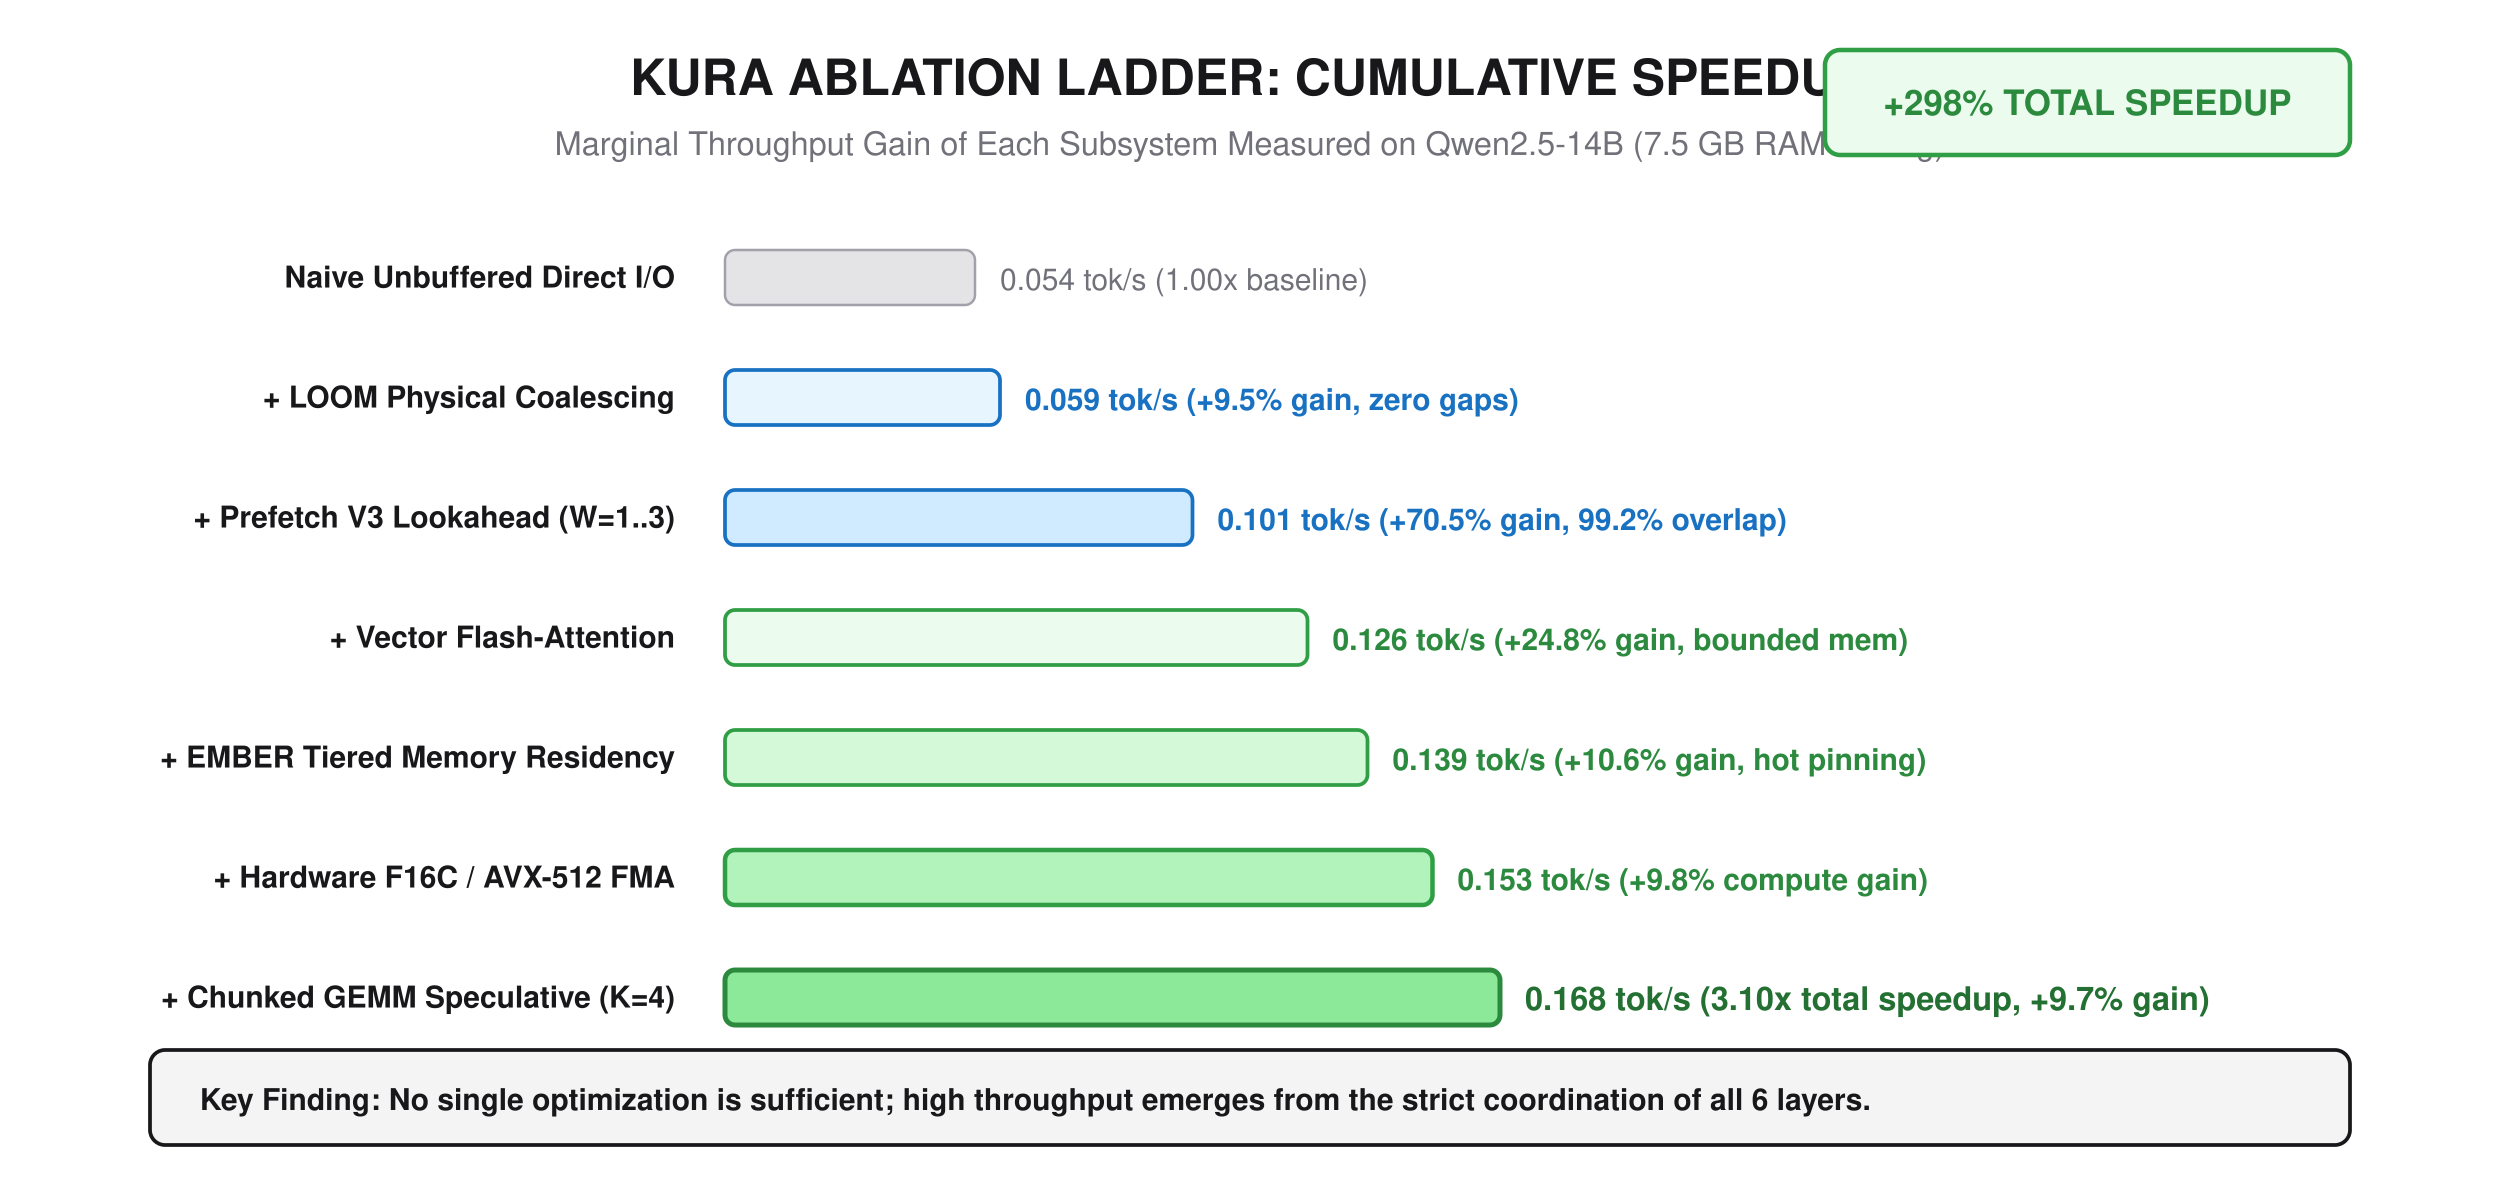
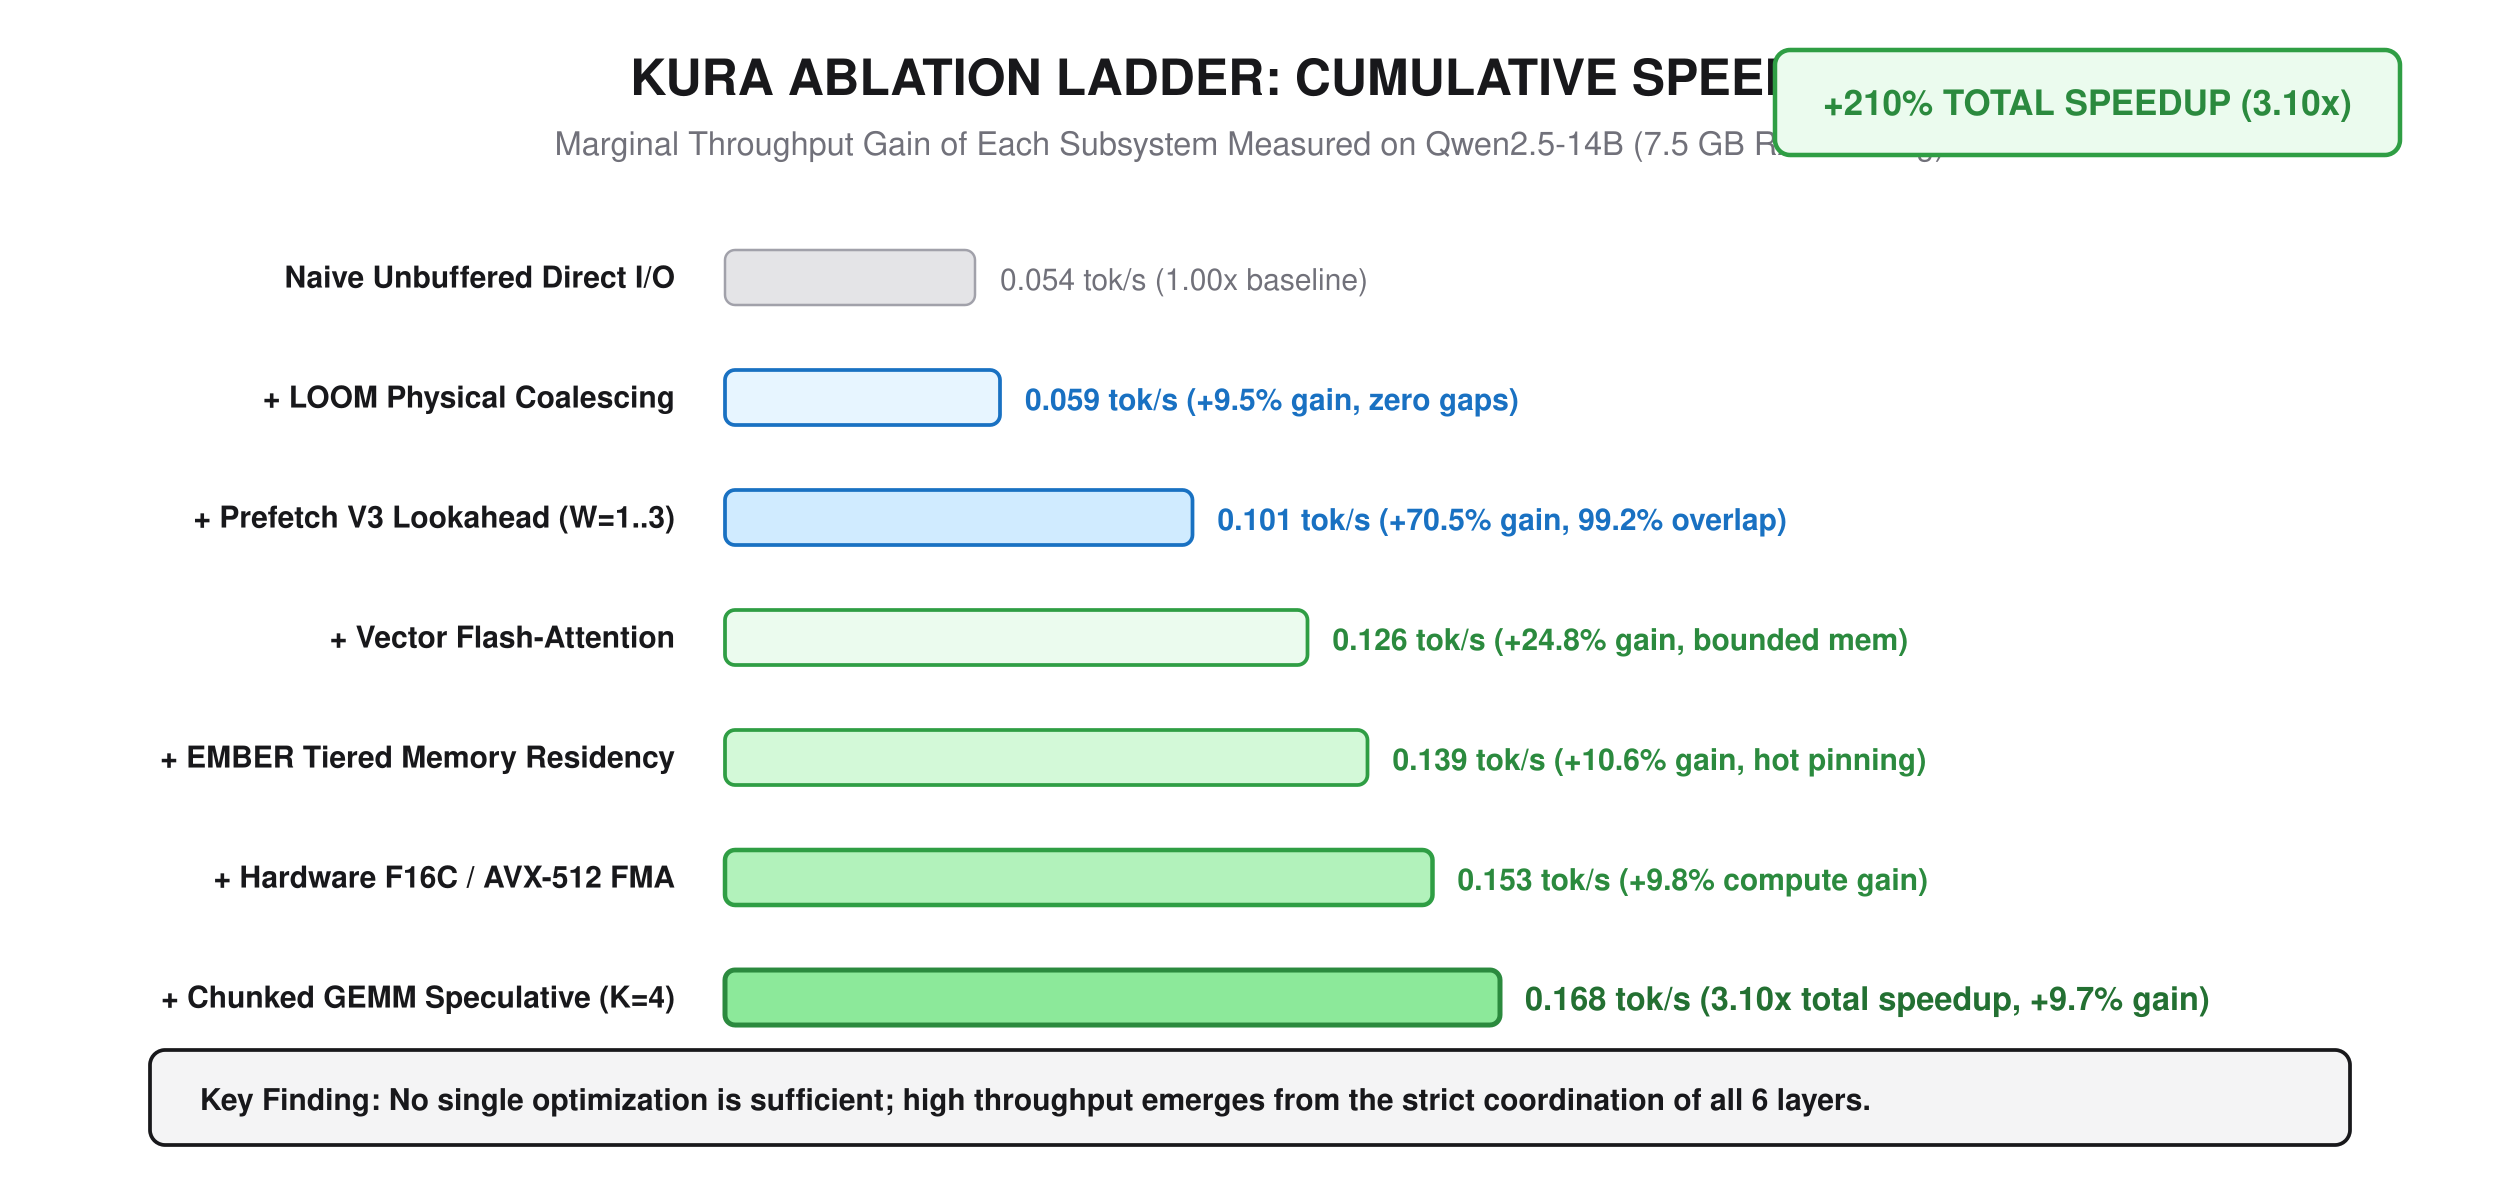
<svg xmlns="http://www.w3.org/2000/svg" viewBox="0 0 1000 480" width="100%" height="100%" style="background:#ffffff;font-family:-apple-system,BlinkMacSystemFont,'Segoe UI',Helvetica,Arial,sans-serif;">
  <text x="500" y="38" text-anchor="middle" fill="#18181b" font-size="20" font-weight="800">KURA ABLATION LADDER: CUMULATIVE SPEEDUP</text>
  <text x="500" y="62" text-anchor="middle" fill="#71717a" font-size="13">Marginal Throughput Gain of Each Subsystem Measured on Qwen2.5-14B (7.5 GB RAM Ceiling)</text>
-   <g transform="translate(730, 20)">
-     <rect width="210" height="42" rx="6" fill="#ebfbee" stroke="#2f9e44" stroke-width="1.8" />
-     <text x="105" y="26" text-anchor="middle" fill="#2b8a3e" font-size="14" font-weight="800">+298% TOTAL SPEEDUP</text>
+   <g transform="translate(710, 20)">
+     <rect width="250" height="42" rx="6" fill="#ebfbee" stroke="#2f9e44" stroke-width="1.8" />
+     <text x="125" y="26" text-anchor="middle" fill="#2b8a3e" font-size="14" font-weight="800">+210% TOTAL SPEEDUP (3.10x)</text>
  </g>
  <g transform="translate(60, 95)">
    <g transform="translate(0, 0)">
      <text x="210" y="20" text-anchor="end" fill="#18181b" font-size="12" font-weight="700">Naive Unbuffered Direct I/O</text>
      <rect x="230" y="5" width="100" height="22" rx="4" fill="#e4e4e7" stroke="#a1a1aa" stroke-width="1" />
      <text x="340" y="21" fill="#71717a" font-size="12">0.054 tok/s (1.00x baseline)</text>
    </g>
    <g transform="translate(0, 48)">
      <text x="210" y="20" text-anchor="end" fill="#18181b" font-size="12" font-weight="700">+ LOOM Physical Coalescing</text>
      <rect x="230" y="5" width="110" height="22" rx="4" fill="#e7f5ff" stroke="#1971c2" stroke-width="1.5" />
      <text x="350" y="21" fill="#1971c2" font-size="12" font-weight="700">0.059 tok/s (+9.5% gain, zero gaps)</text>
    </g>
    <g transform="translate(0, 96)">
      <text x="210" y="20" text-anchor="end" fill="#18181b" font-size="12" font-weight="700">+ Prefetch V3 Lookahead (W=1..3)</text>
      <rect x="230" y="5" width="187" height="22" rx="4" fill="#d0ebff" stroke="#1971c2" stroke-width="1.5" />
      <text x="427" y="21" fill="#1971c2" font-size="12" font-weight="700">0.101 tok/s (+70.5% gain, 99.2% overlap)</text>
    </g>
    <g transform="translate(0, 144)">
      <text x="210" y="20" text-anchor="end" fill="#18181b" font-size="12" font-weight="700">+ Vector Flash-Attention</text>
      <rect x="230" y="5" width="233" height="22" rx="4" fill="#ebfbee" stroke="#2f9e44" stroke-width="1.5" />
      <text x="473" y="21" fill="#2b8a3e" font-size="12" font-weight="700">0.126 tok/s (+24.8% gain, bounded mem)</text>
    </g>
    <g transform="translate(0, 192)">
      <text x="210" y="20" text-anchor="end" fill="#18181b" font-size="12" font-weight="700">+ EMBER Tiered Memory Residency</text>
      <rect x="230" y="5" width="257" height="22" rx="4" fill="#d3f9d8" stroke="#2f9e44" stroke-width="1.5" />
      <text x="497" y="21" fill="#2b8a3e" font-size="12" font-weight="700">0.139 tok/s (+10.6% gain, hot pinning)</text>
    </g>
    <g transform="translate(0, 240)">
      <text x="210" y="20" text-anchor="end" fill="#18181b" font-size="12" font-weight="700">+ Hardware F16C / AVX-512 FMA</text>
      <rect x="230" y="5" width="283" height="22" rx="4" fill="#b2f2bb" stroke="#2f9e44" stroke-width="1.8" />
      <text x="523" y="21" fill="#2b8a3e" font-size="12" font-weight="700">0.153 tok/s (+9.8% compute gain)</text>
    </g>
    <g transform="translate(0, 288)">
      <text x="210" y="20" text-anchor="end" fill="#18181b" font-size="12" font-weight="800">+ Chunked GEMM Speculative (K=4)</text>
      <rect x="230" y="5" width="310" height="22" rx="4" fill="#8ce99a" stroke="#2b8a3e" stroke-width="2" />
      <text x="550" y="21" fill="#237032" font-size="13" font-weight="800">0.168 tok/s (3.10x total speedup, +9.7% gain)</text>
    </g>
  </g>
  <g transform="translate(60, 420)">
    <rect width="880" height="38" rx="6" fill="#f4f4f5" stroke="#18181b" stroke-width="1.5" />
    <text x="20" y="24" fill="#18181b" font-size="12" font-weight="600">Key Finding: No single optimization is sufficient; high throughput emerges from the strict coordination of all 6 layers.</text>
  </g>
</svg>
